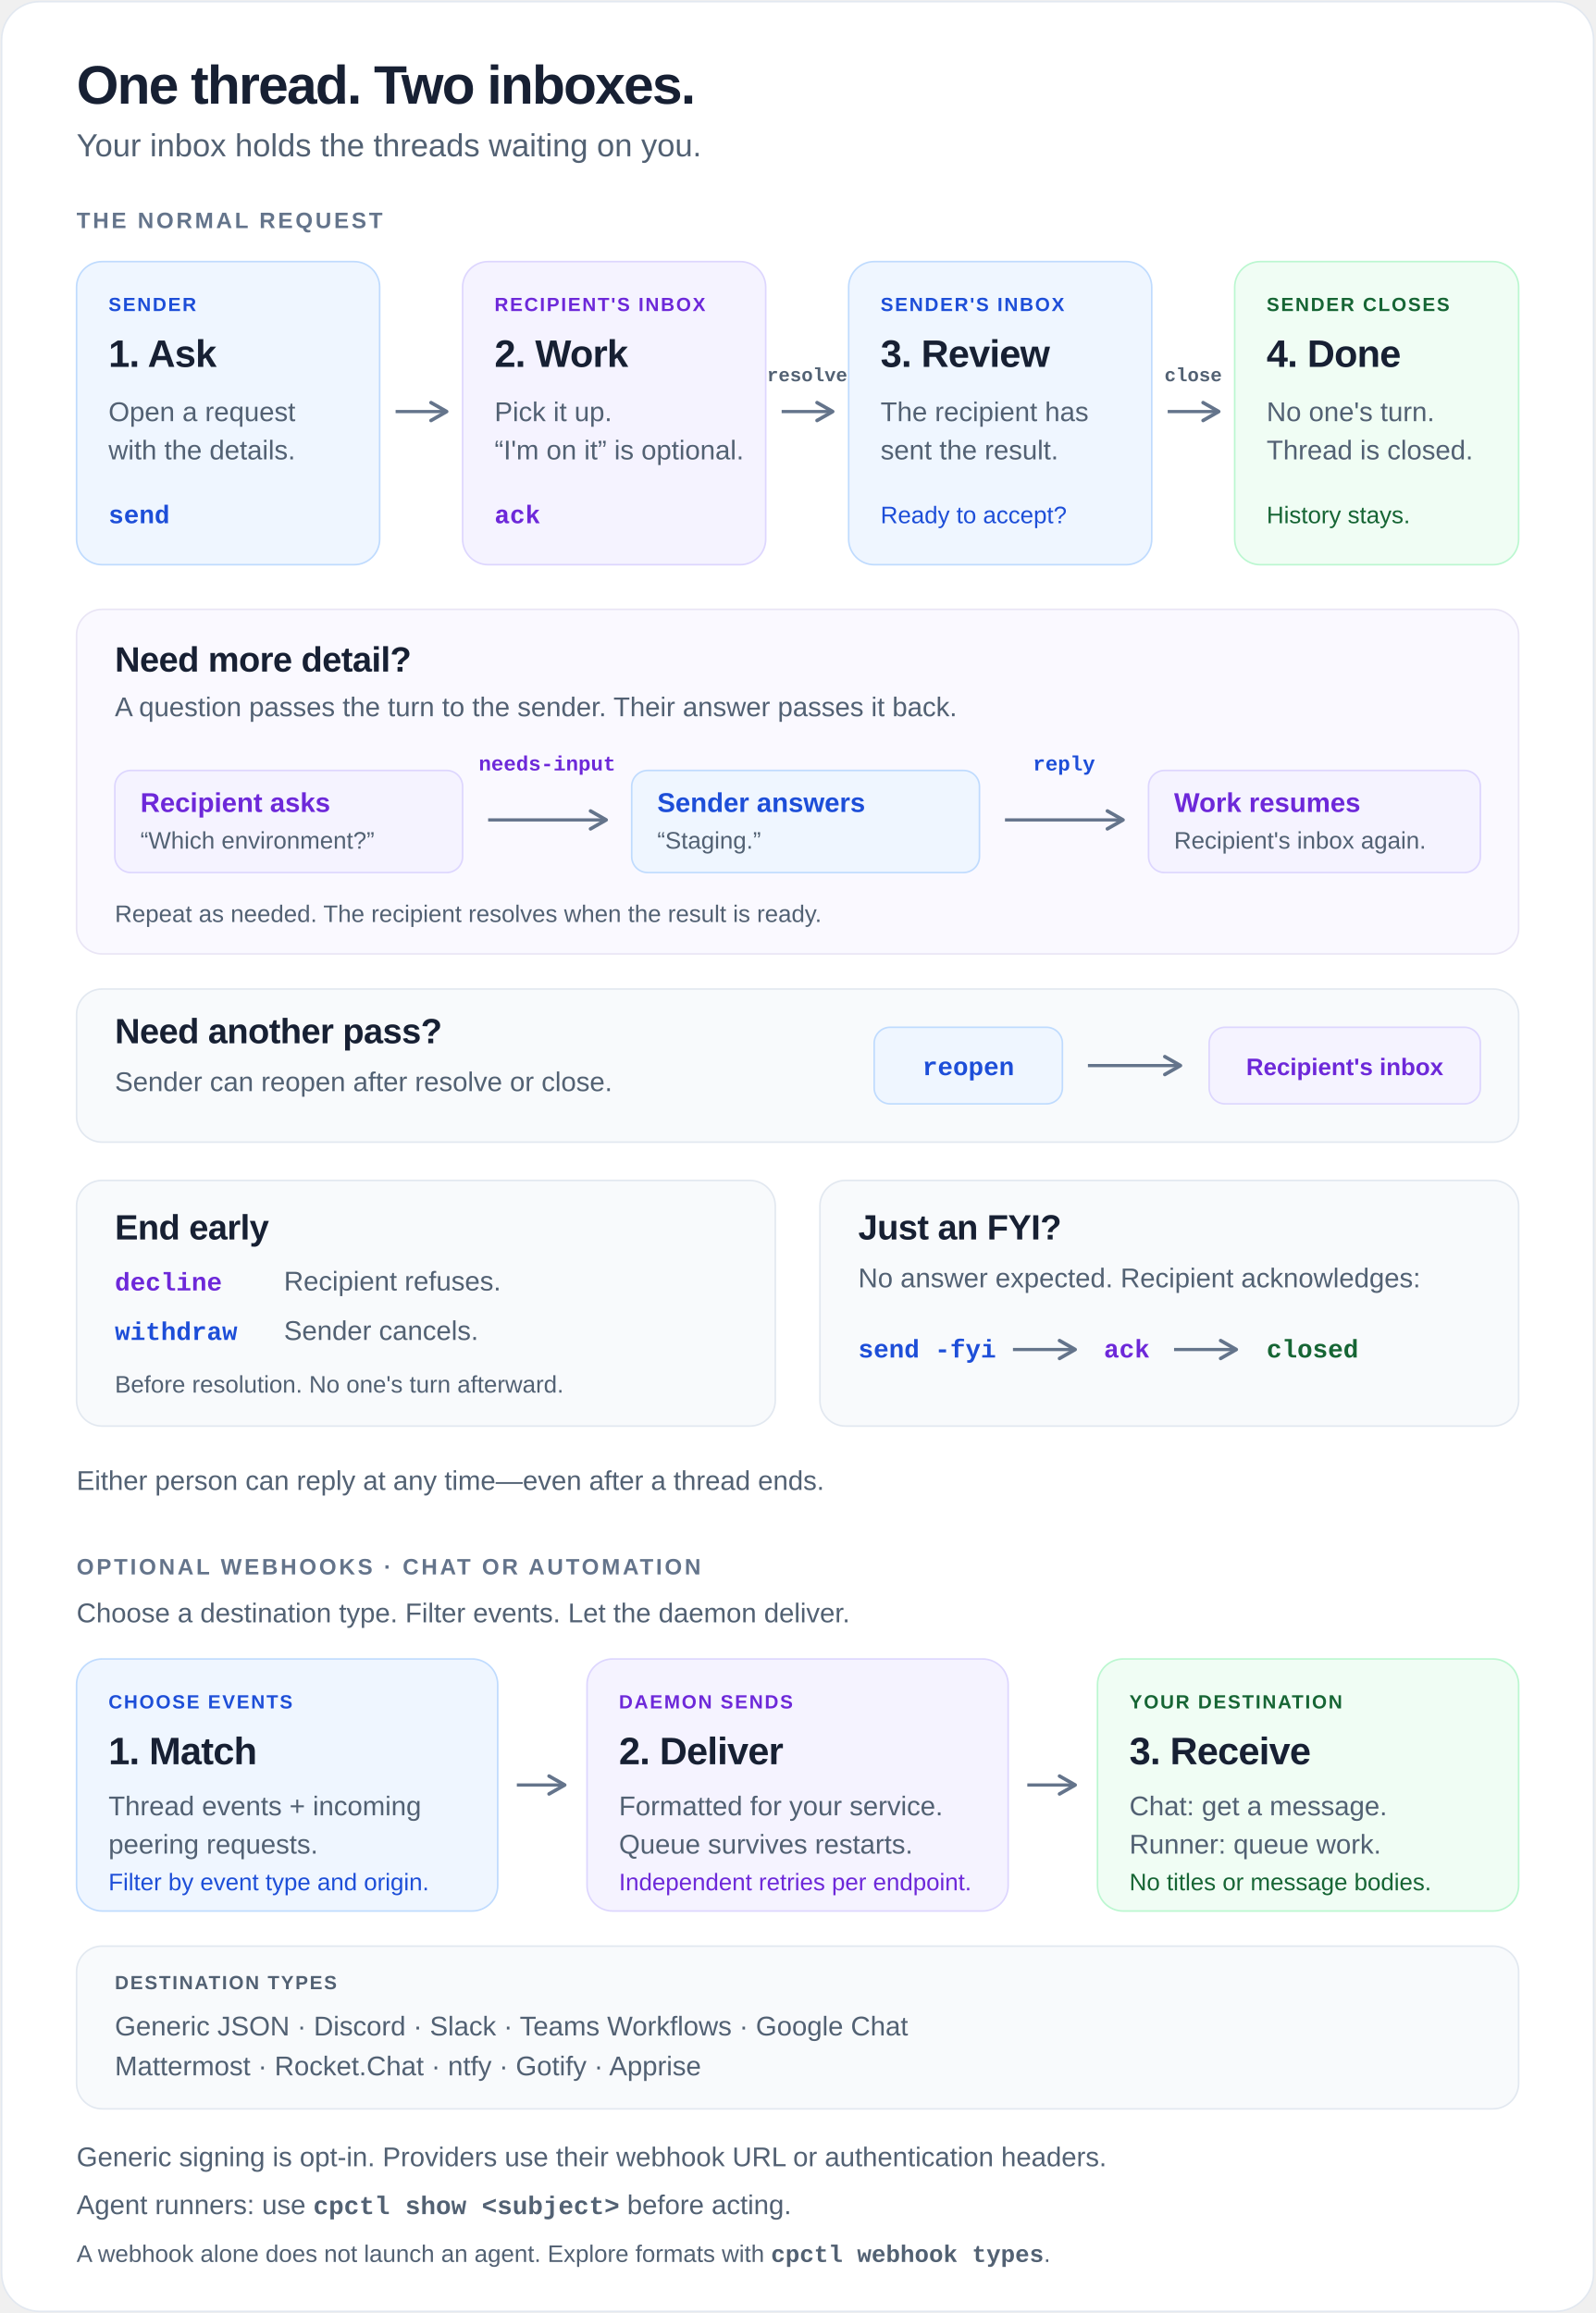
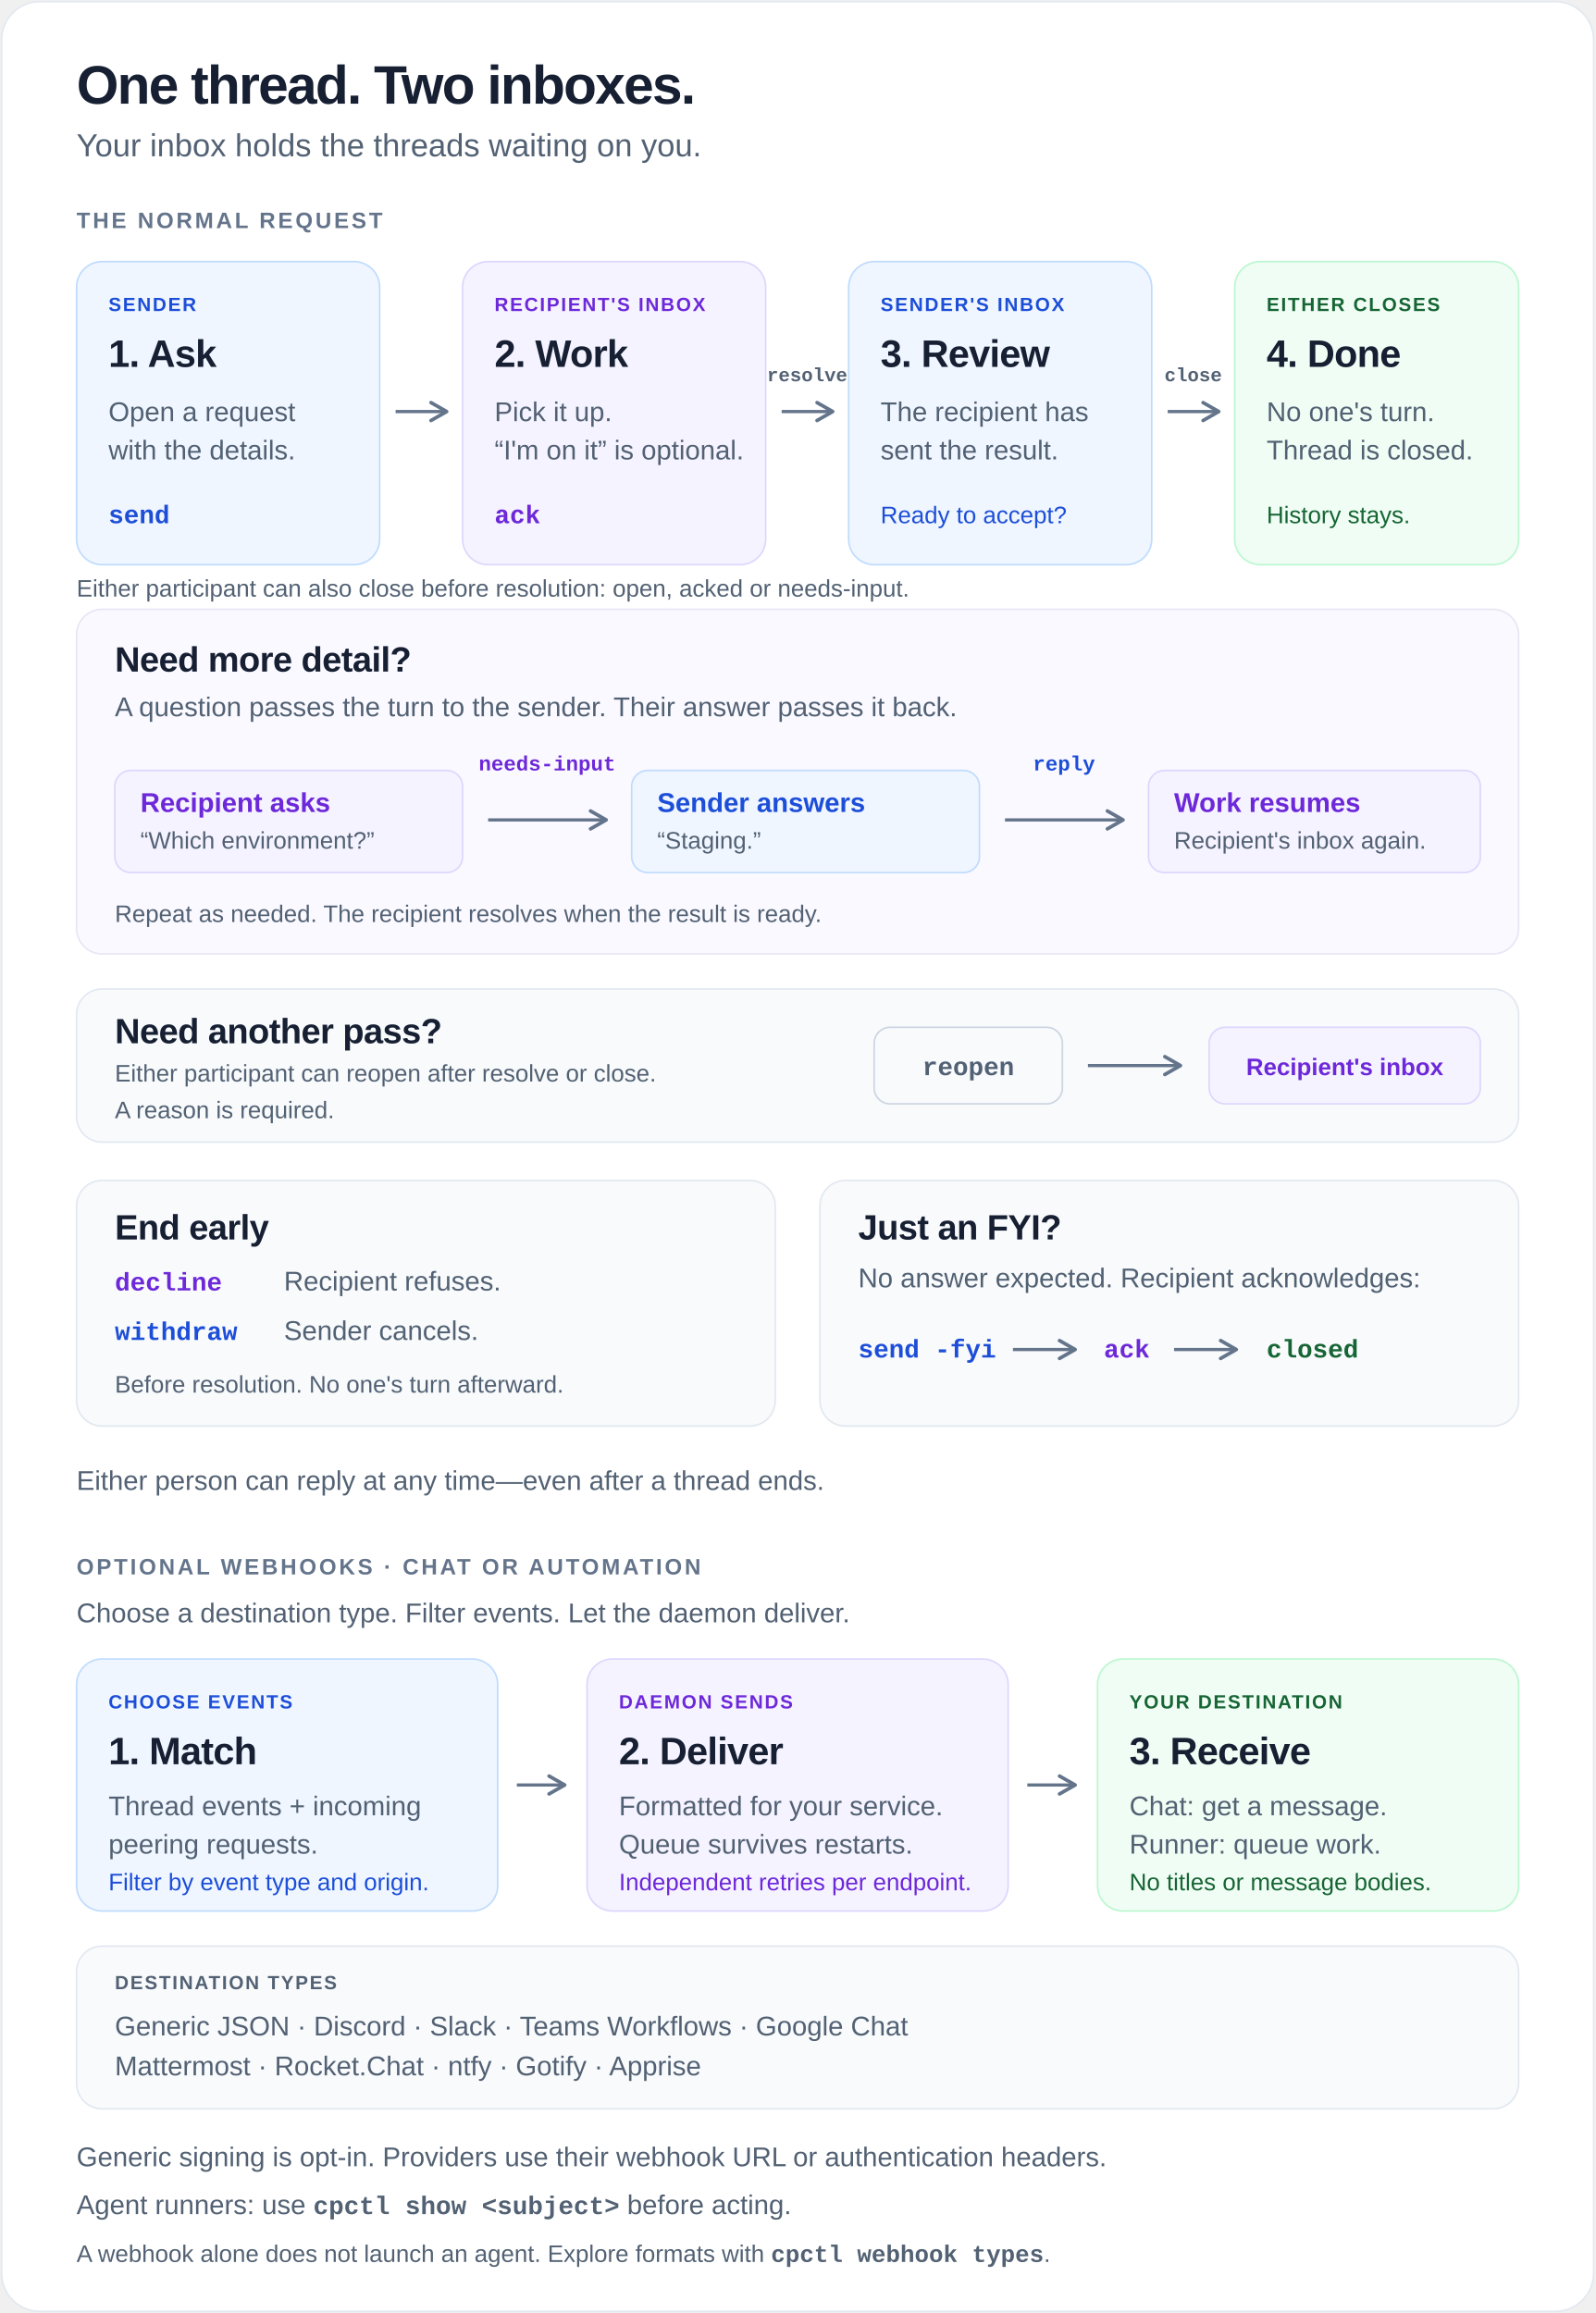
<svg xmlns="http://www.w3.org/2000/svg" width="1000" height="1450" viewBox="0 0 1000 1450" role="img" aria-labelledby="title description">
  <defs>
    <marker id="arrow" viewBox="0 0 10 10" refX="8" refY="5" markerWidth="7" markerHeight="7" orient="auto-start-reverse">
      <path d="M 1 1 L 8 5 L 1 9" fill="none" stroke="#64748b" stroke-width="1.6" stroke-linecap="round" stroke-linejoin="round" />
    </marker>
    <style>
      text { font-family: Arial, Helvetica, sans-serif; fill: #172033; }
      .heading { font-size: 34px; font-weight: 700; letter-spacing: -1px; }
      .section { font-size: 14px; font-weight: 700; letter-spacing: 1.6px; fill: #64748b; }
      .role { font-size: 12px; font-weight: 700; letter-spacing: 1px; }
      .card-title { font-size: 24px; font-weight: 700; letter-spacing: -.4px; }
      .label { font-size: 22px; font-weight: 700; letter-spacing: -.3px; }
      .body { font-size: 17px; }
      .small { font-size: 15px; }
      .muted { fill: #526173; }
      .sender { fill: #1d4ed8; }
      .recipient { fill: #6d28d9; }
      .done { fill: #166534; }
      .code { font-family: 'SFMono-Regular', Consolas, 'Liberation Mono', monospace; font-size: 16px; font-weight: 600; }
      .edge { fill: none; stroke: #64748b; stroke-width: 2; marker-end: url(#arrow); }
    </style>
  </defs>
  <rect x="1" y="1" width="998" height="1448" rx="24" fill="#ffffff" stroke="#e2e8f0" />
  <text class="heading" x="48" y="65">One thread. Two inboxes.</text>
  <text x="48" y="98" font-size="20" class="muted">Your inbox holds the threads waiting on you.</text>
  <text class="section" x="48" y="143">THE NORMAL REQUEST</text>
  <g transform="translate(48 164)">
    <rect width="190" height="190" rx="16" fill="#eff6ff" stroke="#bfdbfe" />
    <text class="role sender" x="20" y="31">SENDER</text>
    <text class="card-title" x="20" y="66">1. Ask</text>
    <text class="body muted" x="20" y="100">Open a request</text>
    <text class="body muted" x="20" y="124">with the details.</text>
    <text class="code sender" x="20" y="164">send</text>
  </g>
  <path class="edge" d="M 248 258 H 280" />
  <g transform="translate(290 164)">
    <rect width="190" height="190" rx="16" fill="#f5f3ff" stroke="#ddd6fe" />
    <text class="role recipient" x="20" y="31">RECIPIENT'S INBOX</text>
    <text class="card-title" x="20" y="66">2. Work</text>
    <text class="body muted" x="20" y="100">Pick it up.</text>
    <text class="body muted" x="20" y="124">“I'm on it” is optional.</text>
    <text class="code recipient" x="20" y="164">ack</text>
  </g>
  <text x="506" y="239" text-anchor="middle" class="code muted" style="font-size:12px">resolve</text>
  <path class="edge" d="M 490 258 H 522" />
  <g transform="translate(532 164)">
    <rect width="190" height="190" rx="16" fill="#eff6ff" stroke="#bfdbfe" />
    <text class="role sender" x="20" y="31">SENDER'S INBOX</text>
    <text class="card-title" x="20" y="66">3. Review</text>
    <text class="body muted" x="20" y="100">The recipient has</text>
    <text class="body muted" x="20" y="124">sent the result.</text>
    <text class="small sender" x="20" y="164">Ready to accept?</text>
  </g>
  <text x="748" y="239" text-anchor="middle" class="code muted" style="font-size:12px">close</text>
  <path class="edge" d="M 732 258 H 764" />
  <g transform="translate(774 164)">
    <rect width="178" height="190" rx="16" fill="#f0fdf4" stroke="#bbf7d0" />
-     <text class="role done" x="20" y="31">SENDER CLOSES</text>
+     <text class="role done" x="20" y="31">EITHER CLOSES</text>
    <text class="card-title" x="20" y="66">4. Done</text>
    <text class="body muted" x="20" y="100">No one's turn.</text>
    <text class="body muted" x="20" y="124">Thread is closed.</text>
    <text class="small done" x="20" y="164">History stays.</text>
  </g>
+   <text class="small muted" x="48" y="374">Either participant can also close before resolution: open, acked or needs-input.</text>
  <rect x="48" y="382" width="904" height="216" rx="16" fill="#faf9ff" stroke="#e9e5f5" />
  <text class="label" x="72" y="421">Need more detail?</text>
  <text class="body muted" x="72" y="449">A question passes the turn to the sender. Their answer passes it back.</text>
  <rect x="72" y="483" width="218" height="64" rx="10" fill="#f5f3ff" stroke="#ddd6fe" />
  <text class="body recipient" x="88" y="509" font-weight="700">Recipient asks</text>
  <text class="small muted" x="88" y="532">“Which environment?”</text>
  <text class="code recipient" x="343" y="483" text-anchor="middle" style="font-size:13px">needs-input</text>
  <path class="edge" d="M 306 514 H 380" />
  <rect x="396" y="483" width="218" height="64" rx="10" fill="#eff6ff" stroke="#bfdbfe" />
  <text class="body sender" x="412" y="509" font-weight="700">Sender answers</text>
  <text class="small muted" x="412" y="532">“Staging.”</text>
  <text class="code sender" x="667" y="483" text-anchor="middle" style="font-size:13px">reply</text>
  <path class="edge" d="M 630 514 H 704" />
  <rect x="720" y="483" width="208" height="64" rx="10" fill="#f5f3ff" stroke="#ddd6fe" />
  <text class="body recipient" x="736" y="509" font-weight="700">Work resumes</text>
  <text class="small muted" x="736" y="532">Recipient's inbox again.</text>
  <text class="small muted" x="72" y="578">Repeat as needed. The recipient resolves when the result is ready.</text>
  <rect x="48" y="620" width="904" height="96" rx="16" fill="#f8fafc" stroke="#e2e8f0" />
  <text class="label" x="72" y="654">Need another pass?</text>
-   <text class="body muted" x="72" y="684">Sender can reopen after resolve or close.</text>
-   <rect x="548" y="644" width="118" height="48" rx="10" fill="#eff6ff" stroke="#bfdbfe" />
-   <text class="code sender" x="607" y="674" text-anchor="middle">reopen</text>
+   <text class="small muted" x="72" y="678">Either participant can reopen after resolve or close.</text>
+   <text class="small muted" x="72" y="701">A reason is required.</text>
+   <rect x="548" y="644" width="118" height="48" rx="10" fill="#f8fafc" stroke="#cbd5e1" />
+   <text class="code muted" x="607" y="674" text-anchor="middle">reopen</text>
  <path class="edge" d="M 682 668 H 740" />
  <rect x="758" y="644" width="170" height="48" rx="10" fill="#f5f3ff" stroke="#ddd6fe" />
  <text class="small recipient" x="843" y="674" text-anchor="middle" font-weight="700">Recipient's inbox</text>
  <rect x="48" y="740" width="438" height="154" rx="16" fill="#f8fafc" stroke="#e2e8f0" />
  <text class="label" x="72" y="777">End early</text>
  <text class="code recipient" x="72" y="809">decline</text>
  <text class="body muted" x="178" y="809">Recipient refuses.</text>
  <text class="code sender" x="72" y="840">withdraw</text>
  <text class="body muted" x="178" y="840">Sender cancels.</text>
  <text class="small muted" x="72" y="873">Before resolution. No one's turn afterward.</text>
  <rect x="514" y="740" width="438" height="154" rx="16" fill="#f8fafc" stroke="#e2e8f0" />
  <text class="label" x="538" y="777">Just an FYI?</text>
  <text class="body muted" x="538" y="807">No answer expected. Recipient acknowledges:</text>
  <text class="code sender" x="538" y="851">send -fyi</text>
  <path class="edge" d="M 635 846 H 674" />
  <text class="code recipient" x="692" y="851">ack</text>
  <path class="edge" d="M 736 846 H 775" />
  <text class="code done" x="794" y="851">closed</text>
  <text class="body muted" x="48" y="934">Either person can reply at any time—even after a thread ends.</text>
  <text class="section" x="48" y="987">OPTIONAL WEBHOOKS · CHAT OR AUTOMATION</text>
  <text class="body muted" x="48" y="1017">Choose a destination type. Filter events. Let the daemon deliver.</text>
  <g transform="translate(48 1040)">
    <rect width="264" height="158" rx="16" fill="#eff6ff" stroke="#bfdbfe" />
    <text class="role sender" x="20" y="31">CHOOSE EVENTS</text>
    <text class="card-title" x="20" y="66">1. Match</text>
    <text class="body muted" x="20" y="98">Thread events + incoming</text>
    <text class="body muted" x="20" y="122">peering requests.</text>
    <text class="small sender" x="20" y="145">Filter by event type and origin.</text>
  </g>
  <path class="edge" d="M 324 1119 H 354" />
  <g transform="translate(368 1040)">
    <rect width="264" height="158" rx="16" fill="#f5f3ff" stroke="#ddd6fe" />
    <text class="role recipient" x="20" y="31">DAEMON SENDS</text>
    <text class="card-title" x="20" y="66">2. Deliver</text>
    <text class="body muted" x="20" y="98">Formatted for your service.</text>
    <text class="body muted" x="20" y="122">Queue survives restarts.</text>
    <text class="small recipient" x="20" y="145">Independent retries per endpoint.</text>
  </g>
  <path class="edge" d="M 644 1119 H 674" />
  <g transform="translate(688 1040)">
    <rect width="264" height="158" rx="16" fill="#f0fdf4" stroke="#bbf7d0" />
    <text class="role done" x="20" y="31">YOUR DESTINATION</text>
    <text class="card-title" x="20" y="66">3. Receive</text>
    <text class="body muted" x="20" y="98">Chat: get a message.</text>
    <text class="body muted" x="20" y="122">Runner: queue work.</text>
    <text class="small done" x="20" y="145">No titles or message bodies.</text>
  </g>
  <rect x="48" y="1220" width="904" height="102" rx="16" fill="#f8fafc" stroke="#e2e8f0" />
  <text class="role muted" x="72" y="1247">DESTINATION TYPES</text>
  <text class="body muted" x="72" y="1276">Generic JSON · Discord · Slack · Teams Workflows · Google Chat</text>
  <text class="body muted" x="72" y="1301">Mattermost · Rocket.Chat · ntfy · Gotify · Apprise</text>
  <text class="body muted" x="48" y="1358">Generic signing is opt-in. Providers use their webhook URL or authentication headers.</text>
  <text class="body muted" x="48" y="1388">Agent runners: use <tspan class="code">cpctl show &lt;subject&gt;</tspan> before acting.</text>
  <text class="small muted" x="48" y="1418">A webhook alone does not launch an agent. Explore formats with <tspan class="code" style="font-size:15px">cpctl webhook types</tspan>.</text>
</svg>
